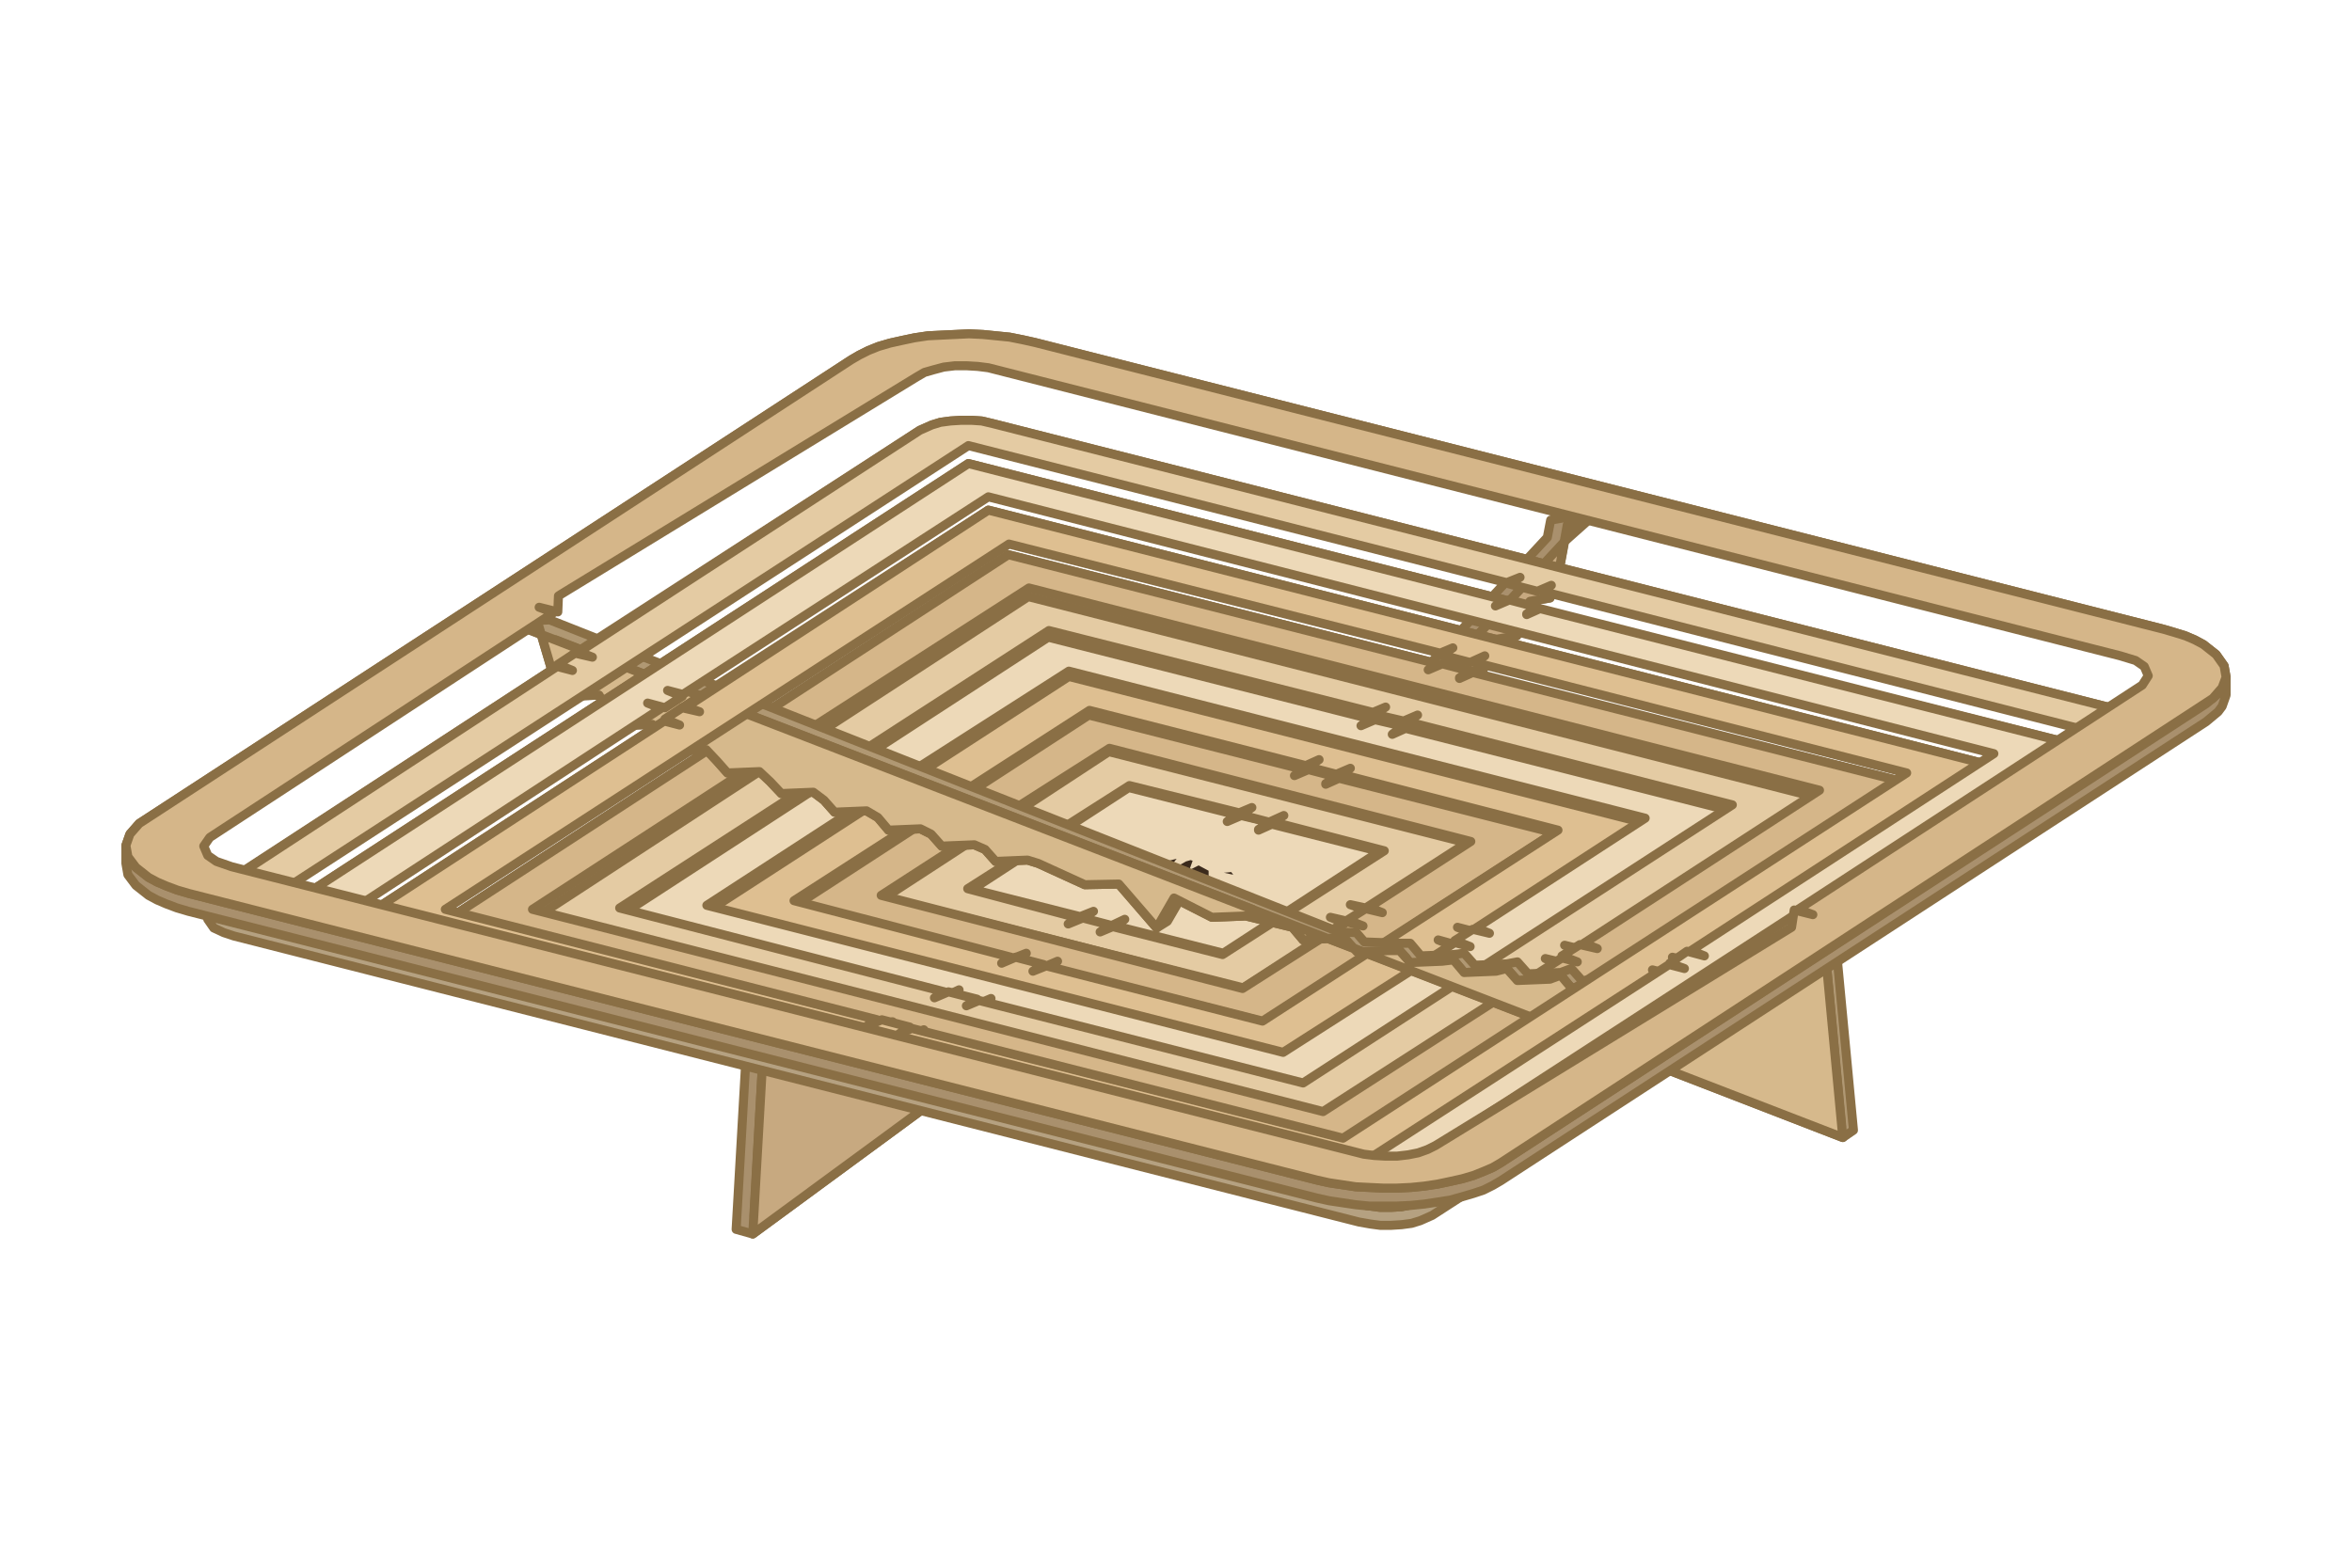
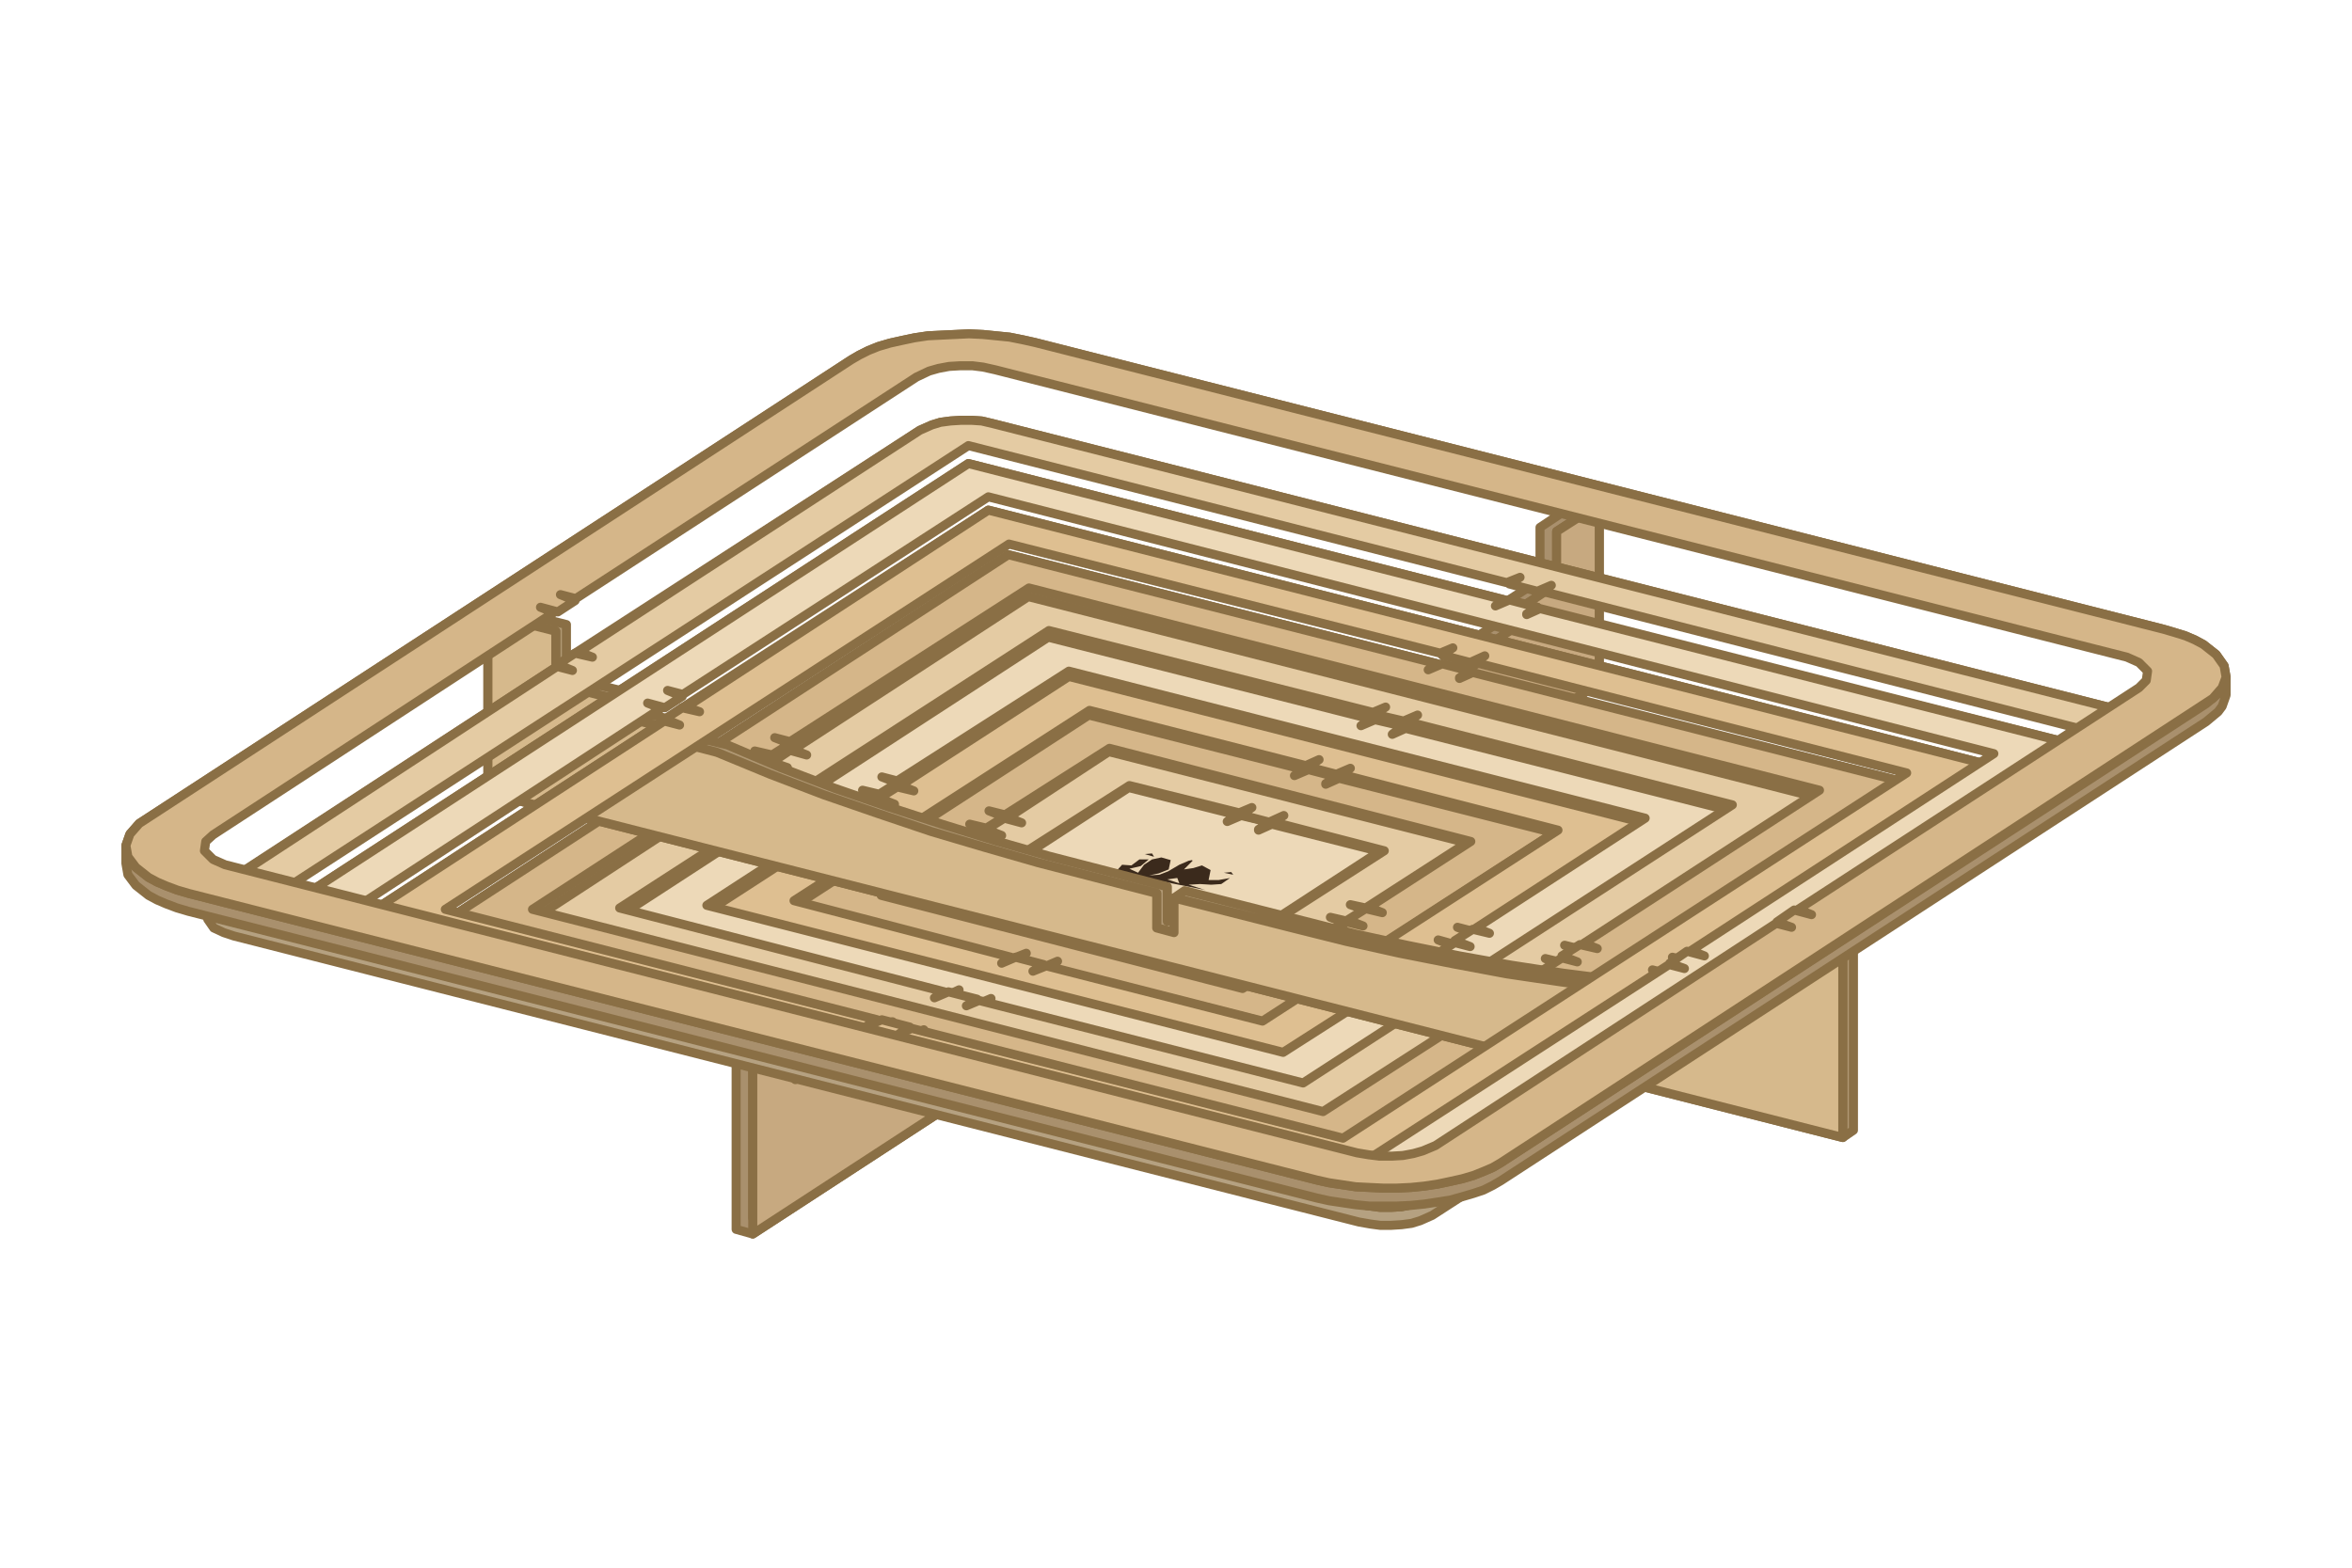
<svg xmlns="http://www.w3.org/2000/svg" width="300" height="200" viewBox="-176.72 -102.3 353.44 173.08">
-   <path fill="#a9906d" fill-rule="evenodd" stroke="#8A6F45" stroke-linejoin="round" stroke-width="1.36" d="m52.2-40.1-1 2.1-3 .5-1 2.4-1 2.1-3.1.5-1 2-1 2.1-3 .5-1 1.7-1 2.1-3 .5-1 1.4-1 2.1-3 .5-1.1 1.3-1 2.1L.8 9.9l-2.5-.6-.9-2.2-61 44.8-2.5-.7 1.6-27.9 3.1-.7 1.6-2.4 2.6.6.8 6.2 1.7-2.2 2.5.6 1.5.6 1-2.1 2.5.7 1.5-.1 1-2.1 2 .5 2.1-.4 1-2.1 4-.2 1-2.1 4-.4 1-2.1 4.1-.6 1-2 4-.8 1-2.1 4-1 1-2.1 4.4-2.7 3.2-.7 8.7-7.1L5-4.1l4.4-4.3 4-1.3 1-2.1 4-1.4 1-2.1 1.1-1 1.8-.4 2.5-2.7 31-33.4.5-2.6 2.3-.4 2.4-2.7 2.6.7-1.6 2.4-3.6 3.2-1.2 6.4-1 2.1-3 .5ZM4.4-2.8l-8.8 7.1-3.2.6-4.3 2.8-1 2.1-3.1.5-2 2.5-3 .5-2 2.4-3 .5-2 2.2-3.1.5-2 2-3 .5-2 1.7-3 .6-2 1.4-3.1.5-1.3-.3-.7 1.4-3 .5-1.6-.4-3.4 1.3-2.6-.7-.5-4-2.7.5-1.4 25.3 60-44.1 2.6.7.7 1.8L15.1-8.9l-2.2.4-5.3 5ZM18-12l-1 .9-.3.5Zm14.9-12.7 1.3-1.4Zm7.5-8.1-3.8 4.1 2-.4 1-2.1Zm5.2-5.3 3-.6 1.1-2.1 1-3 3-.5 1-2.1.4-2.2-14.4 15.4 2.9-.5 1-2.1Z" />
-   <path fill="#c7a980" fill-rule="evenodd" stroke="#8A6F45" stroke-linejoin="round" stroke-width="1.36" d="m52.2-40.1-1 2.1-3 .5-1 2.4-1 2.1-3.1.5-1 2-1 2.1-3 .5-1 1.7-1 2.1-3 .5-1 1.4-1 2.1-3.1.6-1 1.2-1 2.1-3 .5-1 1.1-1 2.1-3 .5-2 3-3.1.5-5.3 5-3.2.7-8.8 7.1-3.2.6-4.3 2.8-1 2.1-3.1.5-2 2.5-3 .5-2 2.4-3 .5-2 2.2-3.1.5-2 2-3 .5-2 1.7-3 .6-2 1.4-3.1.5-1-1-1 2.1-3 .5-1-1.8-1 2.1-3 .6-1-7.3-1.6 2.5-3.2.6-1.6 28L-.8 5.8.8 9.9l62.8-67.7-1.6 2.4-3.2.7-1.6 8.9-1 2.1-3 .5Z" />
+   <path fill="#a9906d" fill-rule="evenodd" stroke="#8A6F45" stroke-linejoin="round" stroke-width="1.36" d="M-.8 9.5V11l-62.8 40.9-2.5-.7V24.3l6.3-4.1 2.6.6v5.6l2.5-1.6 2.5.6 2.5-1.5 1.9.5 3.1-2 1.5.3 3.6-2.3 5-2.3 5-2.5 5.1-2.6 5-2.9 5-3.1L9.4-8.4l5-3.4 5-3.5 5.1-3.7 5-3.8 5.1-4.1 5-4.3 5-4.6v-1.7l5.1-3.3v-2.4l5-3.2v-7.9l6.3-4.2 2.6.7v26.9L.8 9.9Zm53-49.6-5 3.3v1.7l-5.1 3.3-5 4.6-5 4.2-5.1 4.1-5 3.9-5 3.6-5.1 3.6-23.8 15.6L-17 11l-5 3-5 2.9-5.1 2.7-5 2.5-5 2.2-1.5-.3-3.6 2.3-1.9-.5-3.1 2-2.5-.6-2.5 1.5-2.6-.6v-5.6l-3.8 2.4v24.6l60.2-39.1V5.1L-1.7 4l2.5.7v2.9L61-31.6v-24.6l-3.8 2.5v7.9l-5 3.3Z" />
+   <path fill="#c7a980" fill-rule="evenodd" stroke="#8A6F45" stroke-linejoin="round" stroke-width="1.36" d="m57.2-45.8-5 3.3v2.4l-5 3.3v1.7l-5.1 3.3-5 4.6-5 4.2-5.1 4.1-5 3.9-5 3.6-5.1 3.6-23.8 15.6L-17 11l-5 3-5 2.9-5.1 2.7-5 2.5-5 2.2-5.1 2v-1.7l-5 3.2v-2.4l-5 3.3v-7.9l-6.4 4.1v27L-.8 11V5.8L.8 4.7v5.2l62.8-40.8v-26.9l-6.4 4.1Z" />
  <path fill="#bcac92" fill-rule="evenodd" stroke="#8A6F45" stroke-linejoin="round" stroke-width="1.36" d="m14-9.5 16.6 3.9v2.7L7.1 12.4-9.1 8.3-14 7.2l-16.6-4.3V.1l23.5-15.3 16.2 4.1L14-10ZM-12.8 3.3l.4 1.6 2.6.7 1.6-1.1.5 1.5L7.1 9.7 27.6-3.6 14.4-7l-1.5 1-.5-1.6-2.6-.7-1.6 1-.5-1.4-14.8-3.7L-27.6.9l13.2 3.3 1.5-.9Z" />
  <path fill="#edd9b8" fill-rule="evenodd" stroke="#8A6F45" stroke-linejoin="round" stroke-width="1.36" d="m12.4-8.8 2-.9 16.2 4.1L7.1 9.7-9.1 5.6l1.4-1-2.1 1-4.2-1.1 1.6-1.1-2 .8L-30.6.1l23.5-15.3 16.2 4.1-1.4 1 2.1-.9 4.2 1-1.6 1.1Z" />
-   <path fill="#3B2A1C" fill-rule="evenodd" d="M2.5-4.2 2-2.8l1.4-.7 1.5.8v1.4l1.7-.1-1.7.7-2.4.1L3.6.7-8.4-3l1.7-.5 1.2-.9h1.4l-1.6 1.1-1.8.3 1.8.6.9-1.2 1.7-1 1.6.5 1.6-.4-.9 1.1-1.4 1-1.7.5L-2-2l1.4-.9 2.1-1.2.7-.2ZM.1-1.6l-1.4.2 1.8.6-.3-.8Zm1.4.1.4-.2Zm-6-1.4.4-.2Zm4.6.7.2-.2Zm-2.5-1.5.2.1Zm-.9-1.1-1.4-.4 1.1-.1ZM8.6-2.1l-1.4-.3 1.1-.1Z" />
+   <path fill="#3B2A1C" fill-rule="evenodd" d="M2.5-4.2 1.2-2.9l1.4-.2 1.3-.4 1.3.7-.3 1.5h1.5l1.7-.3-1.3.9-1.5.1-1.7-.1-1.7.1 2.5.8-13.5-2.7 1-1.1 1.4.1 1.2-.9h1.4l-1.2 1L-7-3l1.3.6.9-1.2 1.2-.8 1.4-.3 1.4.4-.3 1.4-1.5.6L-4-2l1.5-.1 1.3-.5 1.7-1 1.4-.6.5-.1ZM.1-1.6l-1.4.2 1.8.6-.3-.8Zm1.4.1.4-.2Zm-6-1.4.4-.2Zm4.6.7.2-.2Zm-2.5-1.5.2.1Zm-.9-1.1-1.4-.4 1.1-.1ZM8.6-2.1l-1.4-.3 1.1-.1Z" />
  <path fill="#b5a181" fill-rule="evenodd" stroke="#8A6F45" stroke-linejoin="round" stroke-width="1.36" d="m28.5 6-2.7 1.7-15.7 10L-43.7 4V1.3l15.2-9.9 2.7-2 15.7-10L43.7-6.9v2.7L28.5 5.7ZM-23.2-7.2l-2.6-.6v2.4l-2.7-.4-12.2 7.9 50.8 12.8 12.7-8.2V4.4l3 .5V2.5l2.7.4 12.2-7.8-50.8-12.9-12.7 8.2v2.3l-.2.1Z" />
  <path fill="#e4cba3" fill-rule="evenodd" stroke="#8A6F45" stroke-linejoin="round" stroke-width="1.36" d="m25.8 4.9-2.6-.6 2 .8-15.1 9.8-53.8-13.6 15.2-9.9 2.3.6-2.3-.9 2.7-1.7 2.6.7-2-.8 15.1-9.9L43.7-6.9 28.5 2.9l-2.3-.5 2.3.8Zm-16-16 1.6-1.1-1.9.8L-7-15.5-31.3 0l16.6 4.4-1.5.9 2.2-.9 4.2 1.1-1.6 1 1.9-.8L7 9.9 31.3-5.7 14.7-10l1.5-1-2.2 1Z" />
  <path fill="#a9906d" fill-rule="evenodd" stroke="#8A6F45" stroke-linejoin="round" stroke-width="1.36" d="m24.1-16.4 32.7 8v2.8L13.1 22.8l-32.3-8.2-4.9-1.1L-56.8 5V2.3l43.7-28.4 32.3 8.2 4.9 1.1ZM-22.8 9.5l.3 1.6 2.6.7 1.6-1 .6 1.4L13.1 20 53.7-6.4l-29.2-7.5-1.5 1-.5-1.6-2.6-.7-1.6 1.1-.6-1.5-30.8-7.8L-53.7 3l29.2 7.5 1.5-1Z" />
  <path fill="#d5b689" fill-rule="evenodd" stroke="#8A6F45" stroke-linejoin="round" stroke-width="1.36" d="m22.5-15.7 2-.9 32.3 8.2L13.1 20l-32.3-8.2 1.4-.9-2.1.9-4.2-1.1 1.6-1-2 .8-32.3-8.2 43.7-28.4 32.3 8.2-1.4.9 2.1-.9 4.2 1.1-1.6 1Zm-51 6.6-2.5-.6 2 .8L-44.3 1 10 15 25.7 5l2.4.6-2.3-.9L28.5 3l2.5.6-2-.8 15.3-9.9-54.3-14-15.7 10-2.4-.6 2.3.9Z" />
  <path fill="#b09873" fill-rule="evenodd" stroke="#8A6F45" stroke-linejoin="round" stroke-width="1.36" d="m44.6 9.4-2.7 1.7-25.8 16.6-86-21.9V3.1l25.3-16.4 2.7-2 25.8-16.6 86 21.9v2.7L44.6 9.1Zm-84-21.3-2.5-.7v2.5l-2.7-.5-22.2 14.5L16.1 25l22.8-14.9V7.9l3 .5V5.9l2.7.5L66.8-8l-82.9-21.1-22.8 14.8v2.2l-.2.2Z" />
  <path fill="#debf91" fill-rule="evenodd" stroke="#8A6F45" stroke-linejoin="round" stroke-width="1.36" d="m41.9 8.4-2.5-.7 2 .8L16.1 25l-86-21.9 25.3-16.4 2.3.6-2.3-.9 2.7-1.7 2.5.6-2-.8 25.3-16.4 86 21.9L44.6 6.4l-2.3-.6 2.3.9Zm-22-26.7 1.6-1.1-2 .9-32.5-8.3-44.4 28.6 32.6 8.5-1.4.9 2.1-.9 4.2 1.1-1.6 1 2-.8L13 19.9 57.4-8.8l-32.6-8.4 1.4-.9-2.1.9Z" />
  <path fill="#bcac92" fill-rule="evenodd" stroke="#8A6F45" stroke-linejoin="round" stroke-width="1.36" d="M34.2-23.9 83-11.8v2.7L19.2 32.4l-48.5-12.3-4.9-1.1L-83 6.5V3.7l63.8-41.5 48.5 12.3 4.9 1.1Zm-67.1 39 .4 1.6 2.6.7 1.6-1.1.5 1.5 47 11.9L79.9-9.9 34.5-21.4l-1.4.9-.6-1.5-2.6-.7-1.6 1-.5-1.4-47-11.9-60.7 39.5 45.4 11.6 1.4-1Z" />
  <path fill="#edd9b8" fill-rule="evenodd" stroke="#8A6F45" stroke-linejoin="round" stroke-width="1.36" d="m32.5-23.2 2-.9L83-11.8 19.2 29.7l-48.5-12.3 1.5-.9-2.1.9-4.3-1.1 1.6-1.1-1.9.9L-83 3.7l63.8-41.5 48.5 12.3-1.5 1 2.1-.9 4.3 1-1.6 1.1Zm-77.1 9-2.5-.6 2 .8-25.4 16.5 86.6 22.1L41.9 8.1l2.3.6-2.3-.9 2.7-1.7 2.5.6-2-.8 25.4-16.5-86.6-22.1-25.8 16.5-2.3-.6 2.3.9Z" />
  <path fill="#b5a181" fill-rule="evenodd" stroke="#8A6F45" stroke-linejoin="round" stroke-width="1.36" d="M60.7 12.1 58 13.9 22.2 37-96 6.9V4.2l35.2-23 2.8-2 35.8-23.1L96-13.8v2.7l-35.2 23h-.1ZM-55.5-17.4-58-18v2.4l-2.8-.4L-93 5 22.2 34.2 55 12.9v-2.3l3 .5V8.7l2.8.4 32.2-21-115.2-29.2L-55-19.8v2.3l-.2.1Z" />
  <path fill="#e4cba3" fill-rule="evenodd" stroke="#8A6F45" stroke-linejoin="round" stroke-width="1.36" d="m58 11.1-2.5-.6 2 .8-35.3 22.9L-96 4.2l35.2-23 2.4.6-2.3-.8 2.7-1.8 2.5.7-2-.8 35.3-23L96-13.8 60.8 9.1l-2.4-.6 2.3.9ZM29.9-26.2l1.6-1.1-1.9.8-48.7-12.3-64.5 41.7 48.8 12.6-1.5.9 2.1-.9 4.3 1.1-1.6 1 1.9-.8 48.7 12.4 64.5-41.8-48.8-12.5 1.5-1-2.1.9Z" />
  <path fill="#a9906d" fill-rule="evenodd" stroke="#8A6F45" stroke-linejoin="round" stroke-width="1.36" d="m44.2-32.3 64.9 16.2v2.7L25.2 41.3l-64.5-16.4-4.9-1.1-64.9-16.7V4.4l83.9-54.6 64.5 16.4 4.9 1.1ZM-43 19.8l.4 1.7 2.6.6 1.6-1 .5 1.4 63.1 16 80.9-52.6-61.5-15.7-1.4 1-.6-1.6-2.6-.7-1.6 1.1-.5-1.5-63.1-16-80.9 52.7 61.5 15.6 1.4-.9Z" />
  <path fill="#d5b689" fill-rule="evenodd" stroke="#8A6F45" stroke-linejoin="round" stroke-width="1.36" d="m42.6-31.6 2-.9 64.5 16.4-83.9 54.6-64.5-16.4 1.4-.9-2.1.9-4.2-1.1 1.6-1-2 .8-64.5-16.4 83.9-54.6 64.5 16.4-1.4.9 2.1-.9 4.2 1.1-1.6 1ZM-60.7-20.1l-2.6-.6 2 .8-35.4 23L22.1 33.5 58 10.4l2.3.6-2.3-.9 2.7-1.7 2.6.6-2-.8 35.4-23-118.8-30.4L-58-22.1l-2.3-.6 2.3.9Z" />
-   <path fill="#b09873" fill-rule="evenodd" stroke="#8A6F45" stroke-linejoin="round" stroke-width="1.36" d="m-98.2-39.3-2.6.1-2.6-2.1 1.6-1 5.2 2 2.5-.1L24.5 6.5l2.6.1L28.3 8l5.3.2h1.6l1.6 1.9 4.8-.2 1.7-.2 1.6 1.8 4.8-.2 1.6-.3 1.6 1.8 4.9-.2 1.6-.6 1.6 1.8 4.8-.2 1.6-.9 1.6 1.9 4.5-.2 2-1.4 1.6 1.9 4-.2 2.4-2 1.6 1.8 3.5-.1L90 7.9l1.6-1.1 2.5 2.1 5.1-.1 2.6 27.5-1.6 1.1-72.3-28-5-1.9-3.8.2-1.6-1.9-7-1.7-5.1.2L.5 1.8l-1.8 3.1-1.6 1-5.7-6.6-5.1.1-7-3.2-1.6-.5-4.8.2-1.6-1.8-1.6-.7-4.9.2-1.6-1.8-1.6-.8-4.8.2-1.6-1.9-1.7-1-4.8.2-1.6-1.8-1.6-1.2-4.8.2-1.7-1.8-1.6-1.5-4.8.2-1.6-1.8-1.6-1.7-4.9.2-1.6-1.9-1.6-2.1-4.8.2-1.6-1.8-1.6-2.8-4.9.2-1.6-1.9-2.2-7.4Zm180.1 54-1.6 1-4.8.2-1.5-1.7-1.7 1.2-4.9.2-1.6-1.8-1.6.9-4.8.2-1.6-1.9-1.6.6-4.9.2-1.6-1.8-1.6.4-4.8.2-1.6-1.9-1.7.2-3.6.2L100 35.7 97.6 9.8l-5.1.2-1.3-1.2-1.2 5.5-1.6 1.1-4.8.2-1.3-1.4ZM31.7 9.3l2.9 1.1-1-1.1H32ZM-73.9-21.8l4.9-.2 1.6 1.8 1.6 1.8 4.8-.2 1.6 1.4 1.6 1.9 4.9-.2 1.6 1.2 1.6 1.8 4.8-.2 1.7 1 1.6 1.8 4.8-.2 1.6.8 1.6 1.9 4.9-.2 1.6.6 1.6 1.9 4.8-.2 1.6.5 7 3.2 5.1-.2 5.1 6 1.6-2.8L1.3.3 7 3.2l4.5-.1-104.7-40.5 1.6 5.6L-90-30l4.9-.2 1.6 2.8 1.6 1.9 4.8-.2 1.6 2.1Z" />
-   <path fill="#d6b98c" fill-rule="evenodd" stroke="#8A6F45" stroke-linejoin="round" stroke-width="1.36" d="m-85.1-26.3 1.6 1.8 4.8-.2 1.6 2.1 1.6 1.9 4.9-.2 1.6 1.7 1.6 1.8 4.8-.2 1.6 1.5 1.7 1.8 4.8-.2 1.6 1.2 1.6 1.8 4.8-.2 1.7 1 1.6 1.9 4.8-.2 1.6.8 1.6 1.8 4.9-.2 1.6.7 1.6 1.8 4.8-.2 1.6.5 7 3.2 5.1-.1 5.7 6.6 2.6-4.5 5.7 2.9 5.1-.2 7 1.7 1.6 1.9 4.8-.3 1.6.2 1.7 1.9 4.8-.2h1.6l1.6 1.8 4.8-.2 1.7-.2 1.6 1.9 4.8-.2 1.6-.4 1.6 1.8 4.9-.2 1.6-.6 1.6 1.9 4.8-.2 1.6-.9 1.6 1.8 4.9-.2 1.6-1.3 1.6 1.8 4.8-.2 1.6-2 1.7 1.9 4.8-.2L90 7.9l2.5 2.1 5.1-.2 2.6 27.6-203.6-78.7 2.6 2.1 5.1-.1 2.5 8.5 1.6 1.9 4.9-.2Z" />
+   <path fill="#b09873" fill-rule="evenodd" stroke="#8A6F45" stroke-linejoin="round" stroke-width="1.36" d="m-101.8-42.3 10.2 2.6v7.9l8.1 2v2.4l8 2.1v1.7l8.1 2 8 3.4 8.1 3.1 8.1 2.8 8 2.6 8.1 2.5 8 2.3L-1.3-.3v5.2l1-3.5L1.3.3 19 4.8l7.9 2 7.8 1.7 7.9 1.6 7.8 1.4 7.8 1.2 7.8 1 1.4-1 6.5 1.7 1.6-1.4 6.4 1.7 1.6-2 6.5 1.6V7.9l1.6-1.1 10.2 2.6v26.9l-1.6 1.1-203.6-51.8v-26.9Zm193.4 57L90 15.8l-6.5-1.7-1.6 2-6.4-1.6-1.6 1.3-6.6-1.7-1.5 1-6.9-1.8-8.3-1.1-8.3-1.3L34 9.4l-8.2-1.7-8.2-1.9-16.3-4v3.8l-1.6 1-2.6-.7V.7l-17.8-4.5-8-2.1-8.1-2.3-8-2.5-8.1-2.6-8.1-2.8-8-3.1-8.1-3.4v-1.7l-8-2v-2.4l-8.1-2.1v-7.9l-8.6-2.2v25.5l202 51.3V10.5l-8.6-2.2Z" />
+   <path fill="#d6b98c" fill-rule="evenodd" stroke="#8A6F45" stroke-linejoin="round" stroke-width="1.36" d="m-93.2-30.8 8.1 2.1v2.4l8 2v1.7l8.1 2.1 8 3.3 8.1 3.1 8.1 2.8 8 2.7 8.1 2.4 8 2.3L-2.9.7v5.2l2.6.7V1.4l17.8 4.5 8 2 8.1 1.8 8.1 1.6 8 1.5 8.1 1.2 8 1.1 8.1.7v-1.7l8 2v-2.4l8.1 2.1V7.9l10.2 2.6v26.9l-203.6-51.8v-26.9l10.2 2.6Z" />
  <path fill="#b09873" fill-rule="evenodd" stroke="#8A6F45" stroke-linejoin="round" stroke-width="1.36" d="m76.8 13.9-2.6 1.7-46 29.7-150.4-38.2V4.3l45.3-29.5 2.7-2 46-29.7 150.4 38.3v2.7L76.9 13.6h-.1ZM-71.6-23.8l-2.5-.7v2.5l-2.8-.5-42.3 27.6L28.2 42.6l42.9-28v-2.2l3 .5v-2.5l2.8.5 42.3-27.6-147.4-37.4-42.9 27.9v2.3l-.3.1Z" />
  <path fill="#debf91" fill-rule="evenodd" stroke="#8A6F45" stroke-linejoin="round" stroke-width="1.36" d="m74.2 12.9-2.6-.7 2 .8-45.4 29.6-150.4-38.3 45.3-29.5 2.3.6-2.2-.9 2.6-1.7 2.6.6-2-.7 45.4-29.6 150.4 38.3-45.3 29.5-2.3-.6 2.2.9ZM40-35.1l1.6-1.1-1.9.8-64.8-16.4-84.7 54.9 64.9 16.6-1.5.9 2.2-.9 4.2 1.1-1.6 1 1.9-.8 64.8 16.5 84.7-54.9L44.9-34l1.5-1-2.2 1Z" />
  <path fill="#bcac92" fill-rule="evenodd" stroke="#8A6F45" stroke-linejoin="round" stroke-width="1.36" d="m54.3-41.9 81 20.3v2.8L31.2 48.9l-80.6-20.5-4.9-1.1-81-20.7V3.8l104.1-67.7 80.6 20.5 4.9 1.1ZM-53 23.3l.3 1.7 2.6.6 1.6-1 .6 1.4 79.1 20.2 101.1-65.8-77.6-19.7-1.5.9-.5-1.6-2.6-.7-1.6 1.1-.6-1.5-79.1-20.1-101.1 65.8 77.6 19.7 1.5-.9Z" />
  <path fill="#edd9b8" fill-rule="evenodd" stroke="#8A6F45" stroke-linejoin="round" stroke-width="1.36" d="m52.7-41.2 2-.9 80.6 20.5L31.2 46.2l-80.6-20.5 1.4-1-2.1.9-4.2-1 1.6-1.1-2 .8-80.6-20.5 104.1-67.7 80.6 20.5-1.4.9 2.1-.9 4.2 1.1-1.6 1Zm-129.5 14-2.6-.7 2 .8-45.5 29.7L28.2 41.1l45.9-29.7 2.3.6-2.2-.8 2.6-1.8 2.6.7-2-.8 45.5-29.6-151.1-38.6-45.9 29.7-2.3-.6 2.2.9Z" />
  <path fill="#b5a181" fill-rule="evenodd" stroke="#8A6F45" stroke-linejoin="round" stroke-width="1.36" d="m145-20.4-52 34-2.7 2-51.8 33.5-1.8.8-1.3.4-1.5.2-1.6.1h-1.6l-1.5-.2-1.7-.3-169.1-43-1.5-.5-1.5-.7-.9-1.3v-3l.8-1.3L-93-33.4l2.7-2 51.8-33.5 1.8-.8 1.3-.4 1.5-.2 1.6-.1h1.6l1.5.1 1.7.4 169.1 43 1.5.4 1.5.8.9 1.3v3l-.2.7ZM-34.7-67.5l-1.4.3-1.8.7-49.3 32.1v2.2l-3-.5v2.5l-2.8-.5-51.2 33.3 1.1 1.3 1.5.5 169.1 43 1.7.3 1.5.2h1.6l1.6-.1 1.5-.3 1.3-.3 1.8-.9 48.7-31.7v-2.3l3 .5v-2.4l2.8.5 51.2-33.3-1.1-1.3-1.5-.5-169.1-43-1.7-.3-1.5-.2h-1.6l-1.6.1Z" />
  <path fill="#e4cba3" fill-rule="evenodd" stroke="#8A6F45" stroke-linejoin="round" stroke-width="1.36" d="m90.3 12.9-2.6-.7 2 .8-51.2 33.3-1.8.9-1.3.3-1.5.3-1.6.1h-1.6l-1.5-.2-1.7-.3-169.1-43-1.5-.5-1.5-.8-.9-1.2.5-1.3 52-34 2.3.6-2.2-.9 2.6-1.7 2.6.6-2-.8 51.2-33.3 1.8-.8 1.3-.4 1.5-.2 1.6-.1h1.6l1.5.1 1.7.4 169.1 43 1.5.4 1.5.8.9 1.3-.5 1.2-52 34.1-2.3-.6 2.2.8ZM50.1-45.8l1.6-1-2 .8-80.9-20.6-104.8 68 81 20.7-1.4 1 2.1-.9 4.2 1-1.6 1.1 2-.8L31.2 44 136-24 55-44.7l1.4-.9-2.1.9Z" />
  <path fill="#a9906d" fill-rule="evenodd" stroke="#8A6F45" stroke-linejoin="round" stroke-width="1.36" d="m156.6-26.6-1.8 1.5-106 69-1.2.7-1.4.7-1.5.5-1.7.5-1.8.5-1.9.3-2 .3-2 .2-2.1.1H29l-2-.2-2-.3-2-.3-1.8-.4-169.6-43.1-1.7-.5-1.6-.6-1.4-.6-1.3-.7-1.9-1.5-1.2-1.6-.3-1.7v-2.7l.6-1.7 1.4-1.6 107-69.7 1.2-.7 1.4-.7 1.5-.6 1.7-.5 1.8-.4 1.9-.4 2-.3 2-.1 2.1-.1 2.1-.1 2.1.1 2 .2 2 .2 2 .4 1.8.4L148.4-39l1.7.5 1.6.5 1.4.6 1.3.7 1.9 1.5 1.2 1.7.3 1.7v2.7l-.6 1.7ZM-39.3-80l-1.9.3-1.8.5-1.7.5-1.5.6-1.4.6-1.2.7-106 69-1.8 1.5-.9 1.4 1.2 1.7 1.9 1.5 1.3.7 1.4.6 1.6.6 1.7.5L21.2 43.8l1.8.4 2 .3 2 .3 2 .1 2.1.1h2.1l2.1-.1 2-.2 2-.3 1.9-.4 1.8-.4 1.7-.5 1.5-.6 1.4-.6 1.2-.7 106-69 1.8-1.5.9-1.5-1.2-1.6-1.9-1.5-1.3-.7-1.4-.6-1.6-.6-1.7-.5-169.6-43.1-1.8-.4-2-.3-2-.3-2-.1-2.1-.1h-2.1l-2.1.1-2 .2Z" />
-   <path fill="#d5b689" fill-rule="evenodd" stroke="#8A6F45" stroke-linejoin="round" stroke-width="1.36" d="m150.1-38.5 1.6.5 1.4.6 1.3.7 1.9 1.5 1.2 1.7.3 1.7-.6 1.6-1.4 1.6-107 69.8-1.2.7-1.4.6-1.5.6-1.7.5-1.8.4-1.9.4-2 .3-2 .2-2.1.1h-2.1l-2.1-.1-2-.1-2-.3-2-.3-1.8-.4L-148.4.7l-1.7-.5-1.6-.6-1.4-.6-1.3-.7-1.9-1.5-1.2-1.6-.3-1.7.6-1.7 1.4-1.6 107-69.7 1.2-.7 1.4-.7 1.5-.6 1.7-.5 1.8-.4 1.9-.4 2-.3 2-.1 2.1-.1 2.1-.1 2.1.1 2 .2 2 .2 2 .4 1.8.4L148.4-39Zm-243-3.1-2.8-.7 2.2.8-51.7 33.8-.9 1.3.6 1.4 1.3.9 2.3.8L28.2 39.9l1.6.2 1.7.1h1.7l1.7-.2 1.5-.3 1.4-.5 1.2-.6L92.5 5.8l.4-2.6 2.8.7-2.2-.8 51.7-33.7.9-1.4-.6-1.4-1.3-.9-2.3-.7-170.1-43.3-1.6-.2-1.7-.1h-1.7l-1.7.2-1.5.4-1.4.4-1.2.7-53.5 32.7-.3.2Z" />
+   <path fill="#d5b689" fill-rule="evenodd" stroke="#8A6F45" stroke-linejoin="round" stroke-width="1.36" d="m150.1-38.5 1.6.5 1.4.6 1.3.7 1.9 1.5 1.2 1.7.3 1.7-.6 1.6-1.4 1.6-107 69.8-1.2.7-1.4.6-1.5.6-1.7.5-1.8.4-1.9.4-2 .3-2 .2-2.1.1h-2.1l-2.1-.1-2-.1-2-.3-2-.3-1.8-.4L-148.4.7l-1.7-.5-1.6-.6-1.4-.6-1.3-.7-1.9-1.5-1.2-1.6-.3-1.7.6-1.7 1.4-1.6 107-69.7 1.2-.7 1.4-.7 1.5-.6 1.7-.5 1.8-.4 1.9-.4 2-.3 2-.1 2.1-.1 2.1-.1 2.1.1 2 .2 2 .2 2 .4 1.8.4L148.4-39Zm-243-3.1-2.6-.7 2 .8-51.2 33.4-1.1 1-.2 1.4 1.3 1.3 1.8.8L27.2 39.7l1.8.3 1.6.2h1.8l1.7-.1 1.6-.3 1.4-.4 1.9-.8L90.2 5.2l2.3.6-2.2-.8 2.6-1.8 2.6.7-2-.8 51.2-33.3 1.1-1.1.2-1.4-1.3-1.3-1.8-.8L-27.2-78l-1.8-.4-1.6-.2h-1.8l-1.7.1-1.6.3-1.4.4-1.9.9-51.2 33.3-2.3-.6 2.2.9Z" />
</svg>
